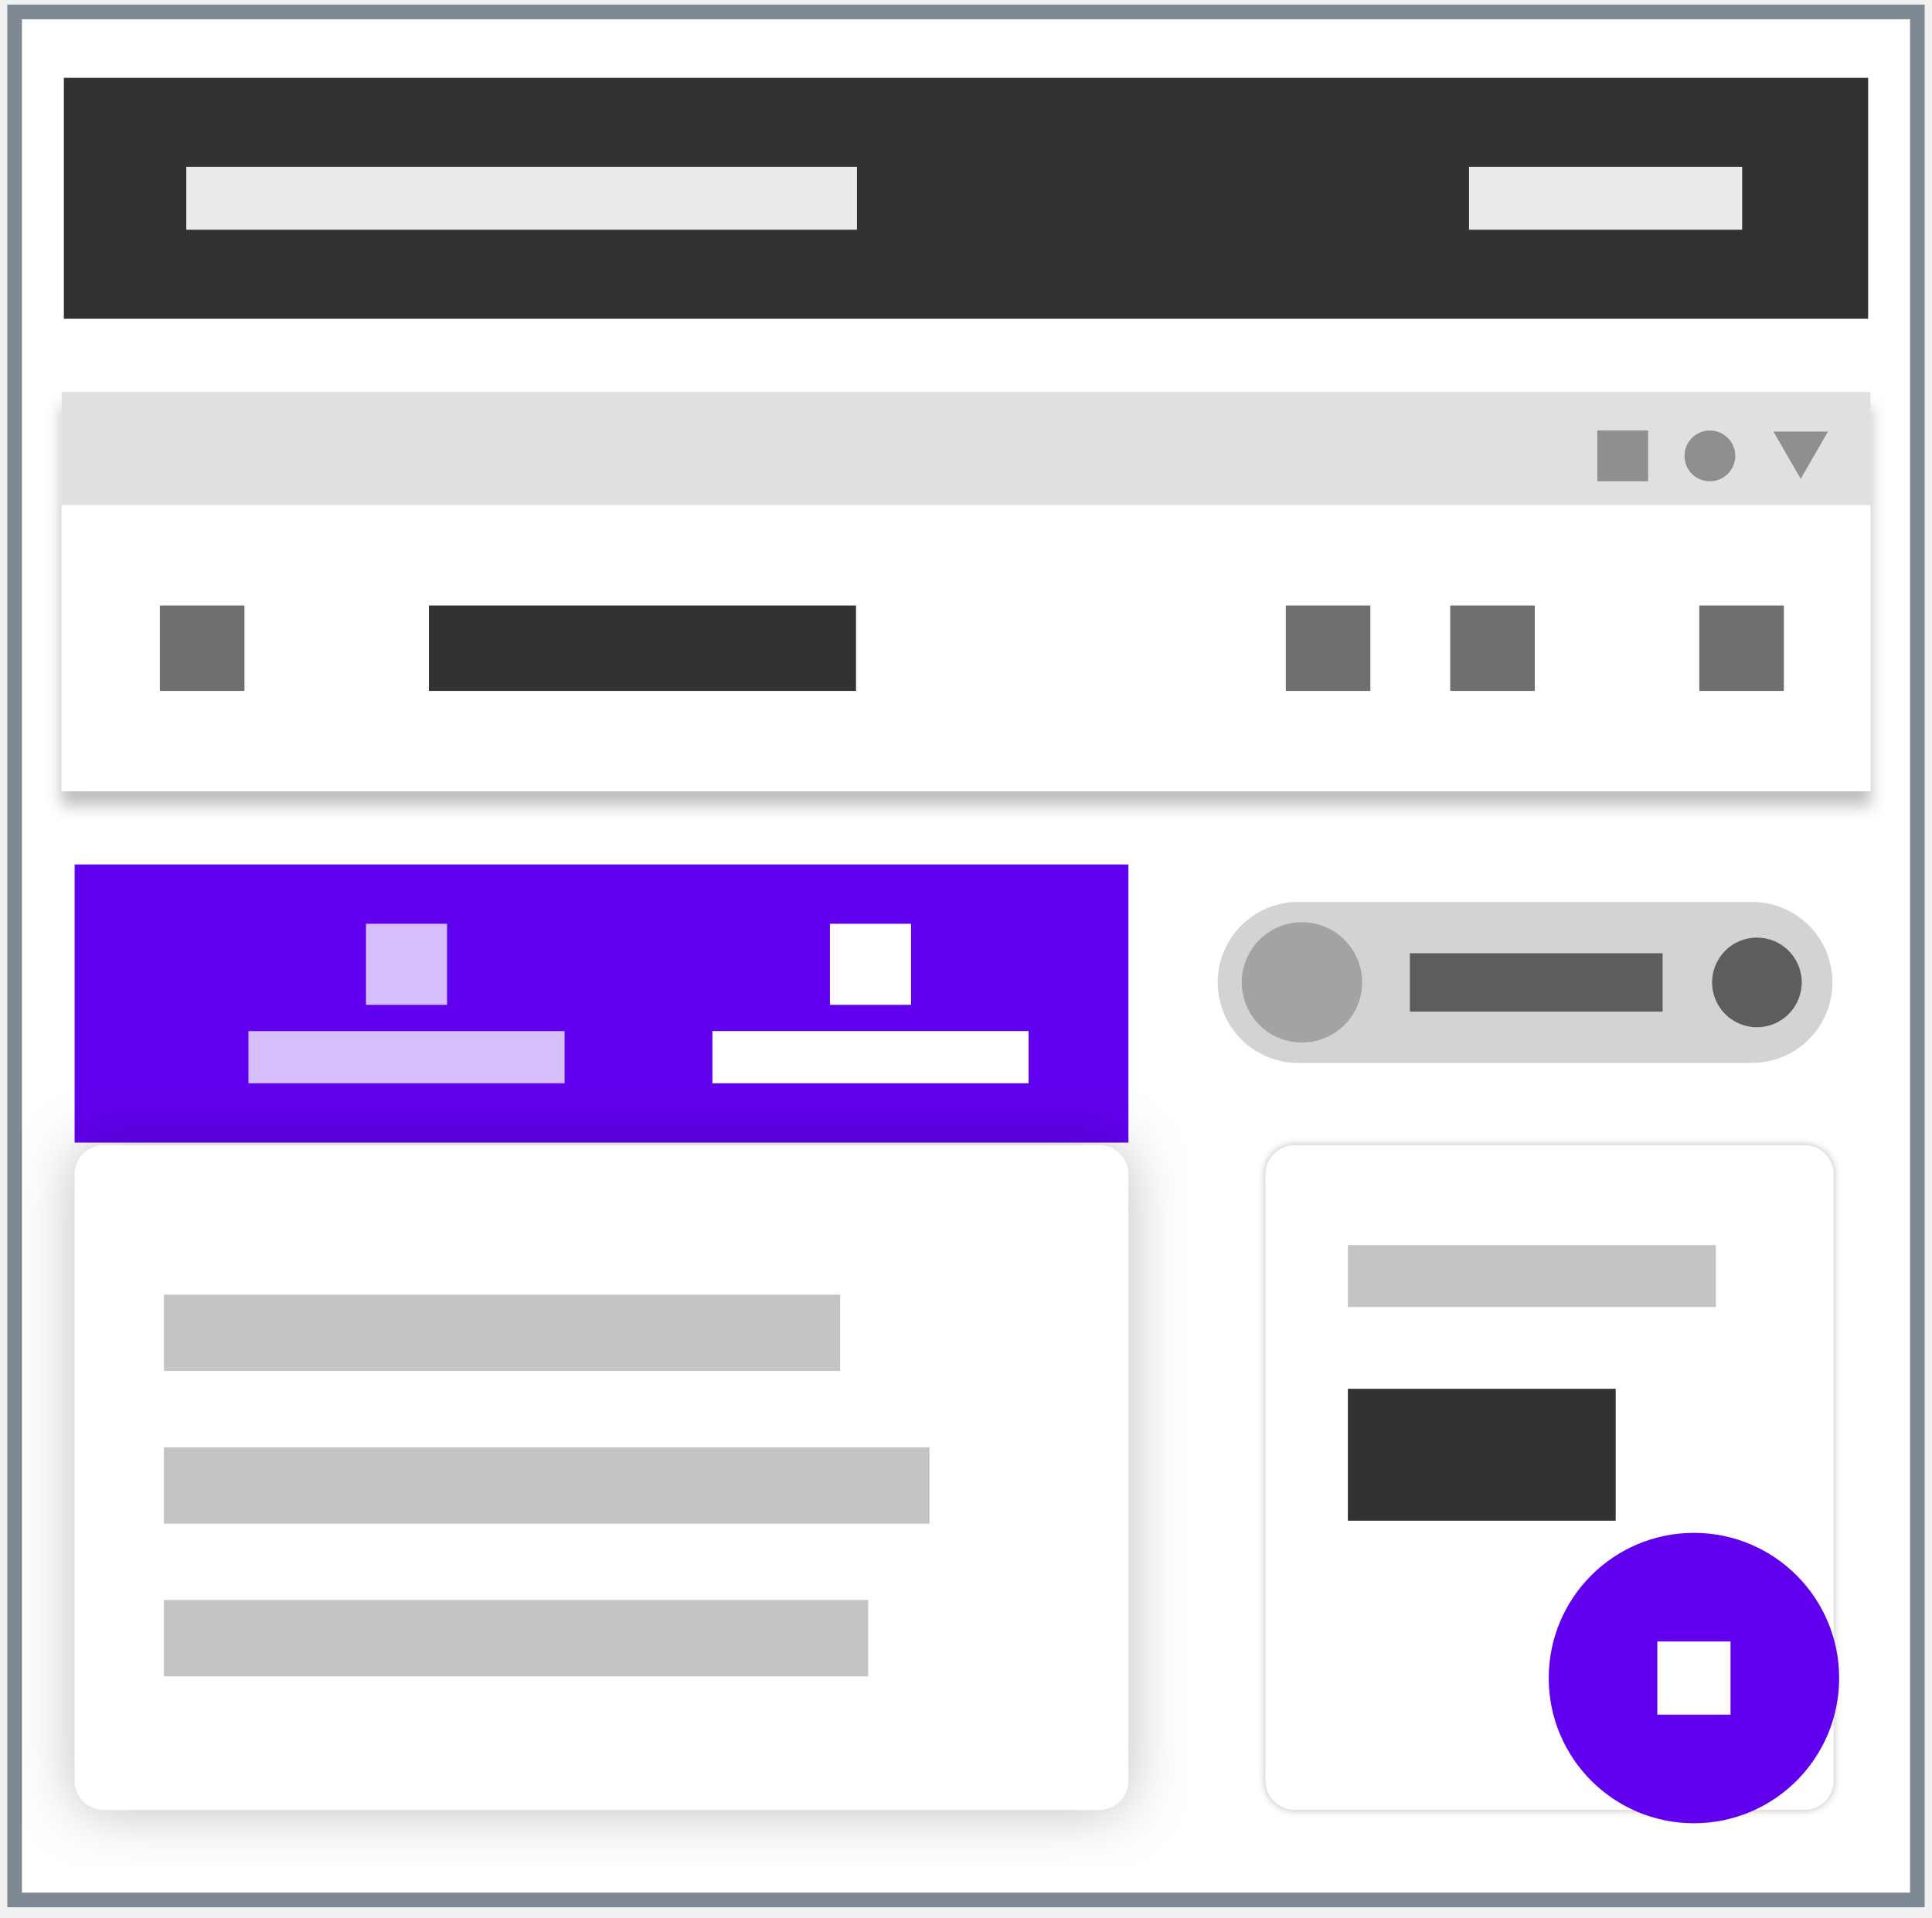
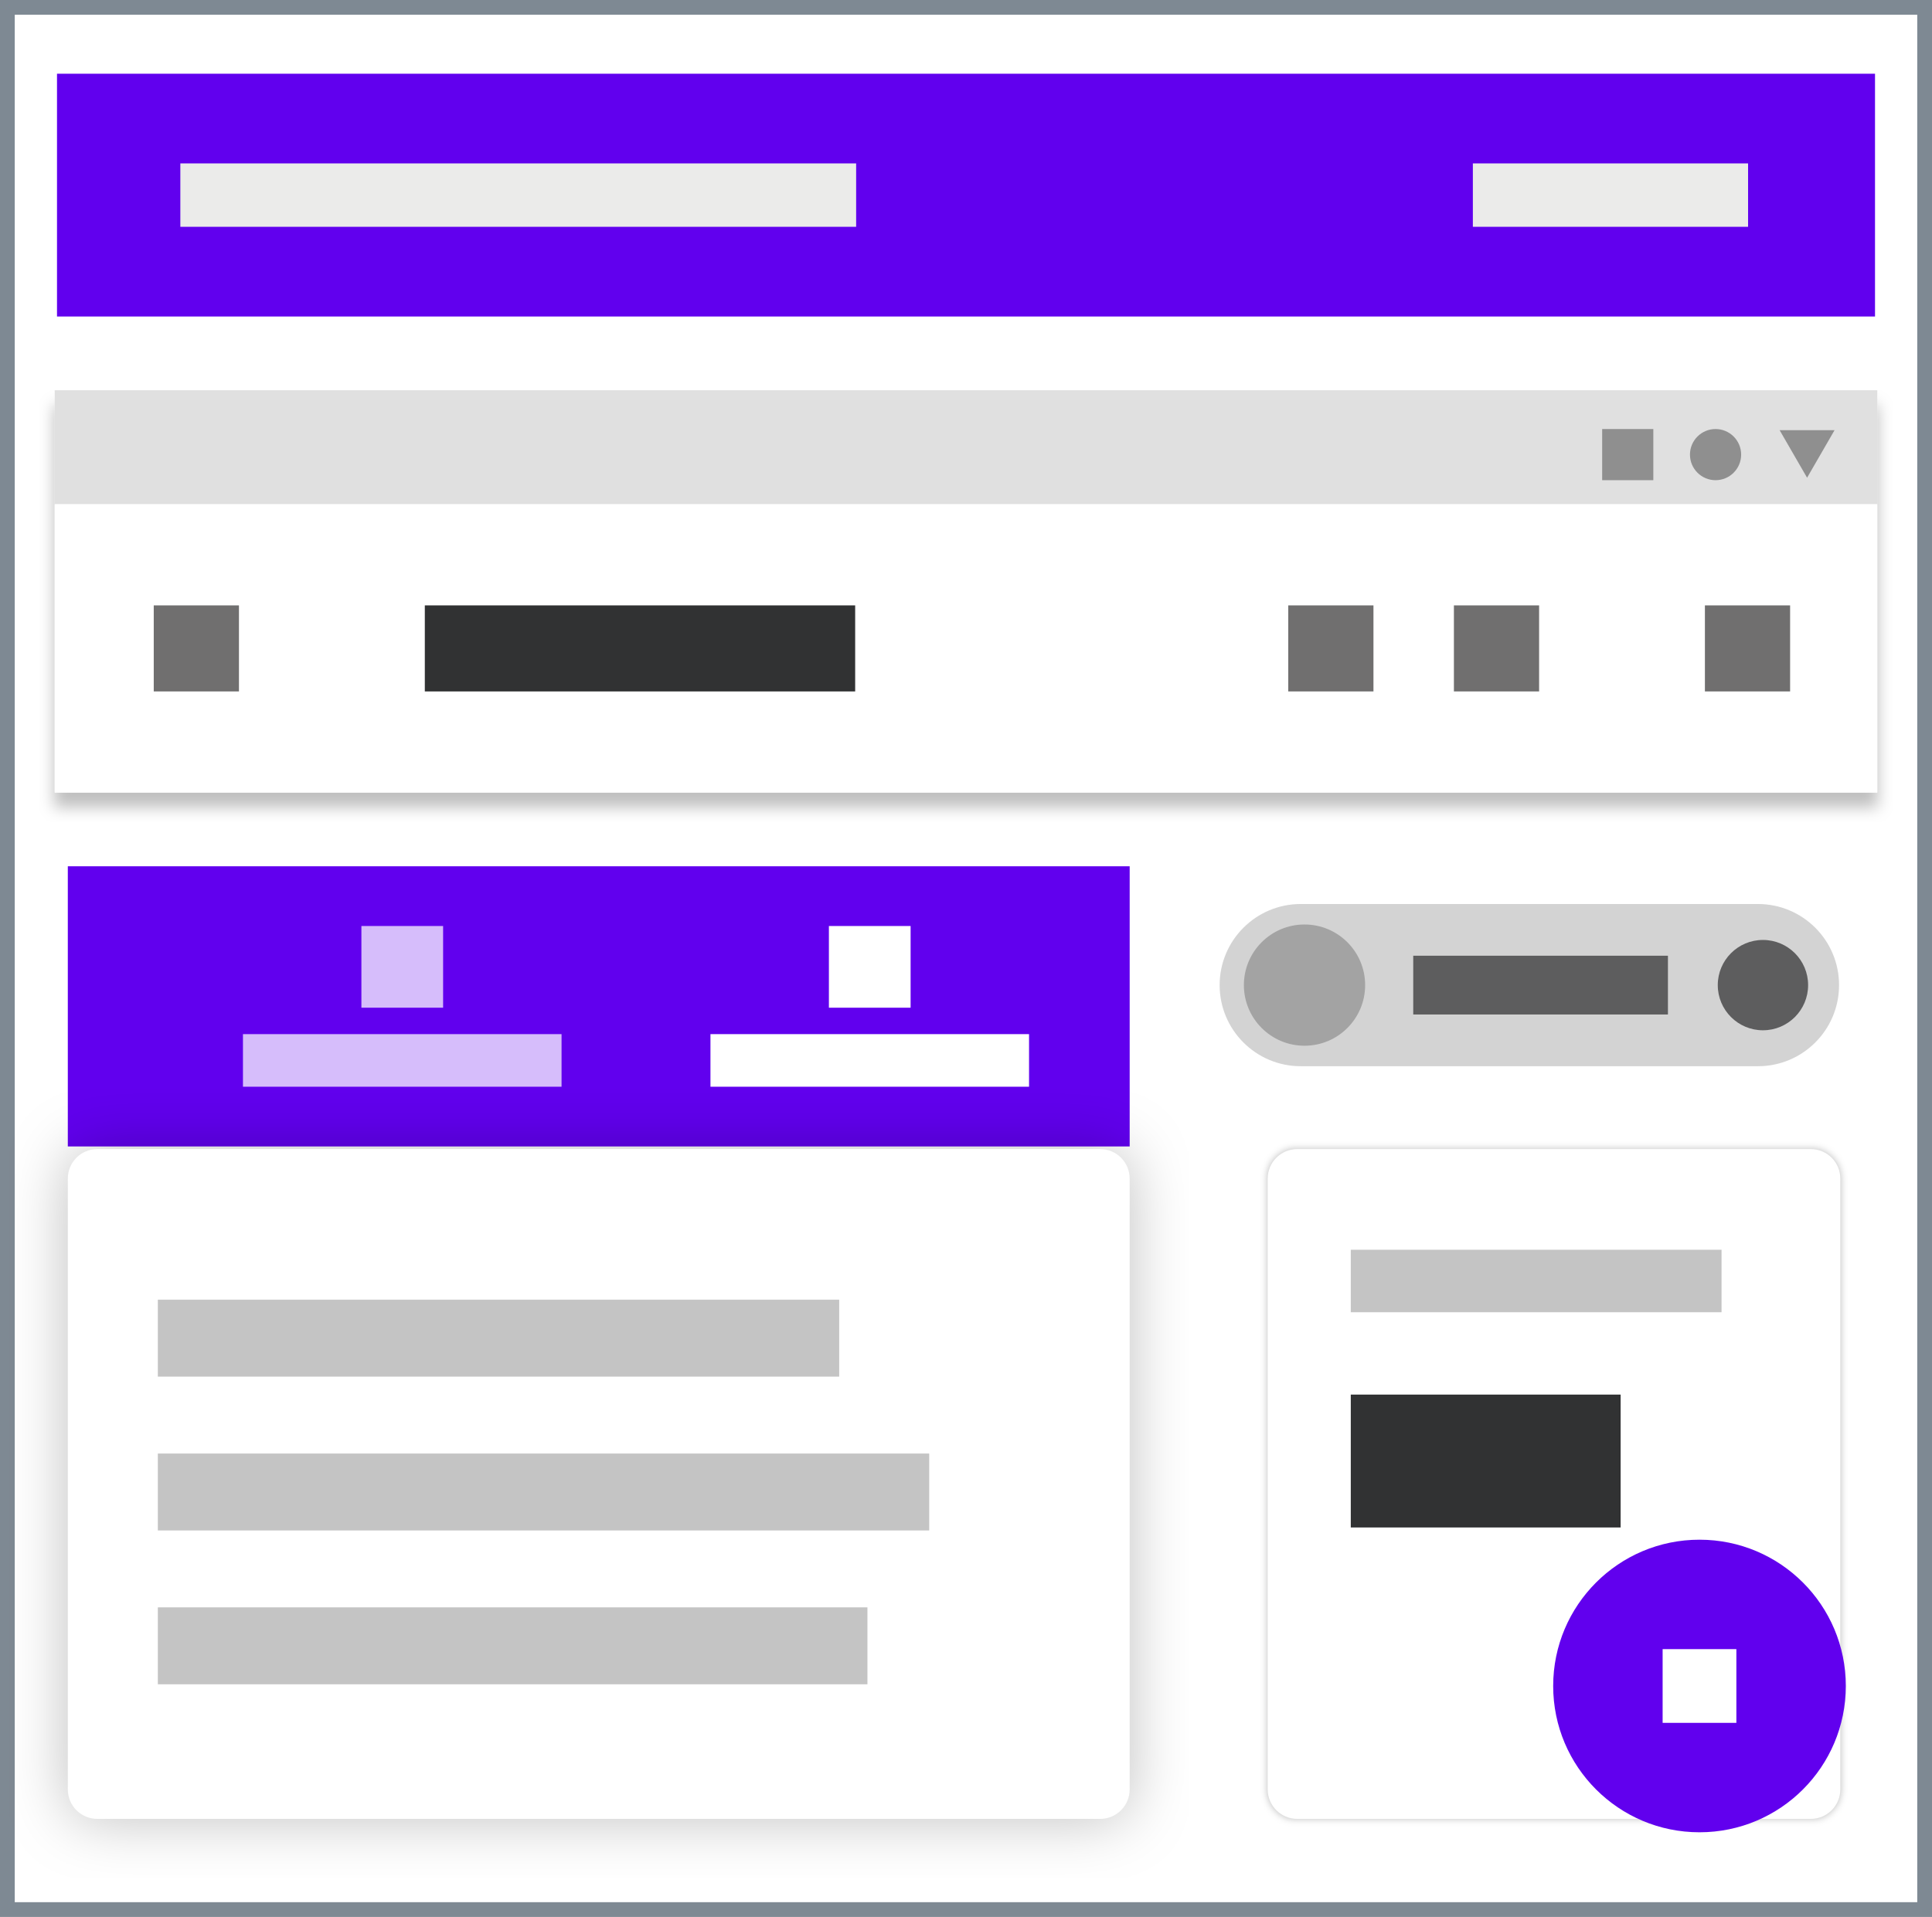
- <svg xmlns="http://www.w3.org/2000/svg" width="132" height="131" viewBox="0 0 132 131" fill="none">
-   <rect x="1" y="0.816" width="130" height="129" fill="white" stroke="#7E8993" />
-   <rect x="4.365" y="5.316" width="123.271" height="16.465" fill="#313233" />
-   <rect x="12.728" y="11.398" width="45.823" height="4.299" fill="#EBEBEA" />
-   <rect x="100.368" y="11.398" width="18.661" height="4.299" fill="#EBEBEA" />
+ <svg xmlns="http://www.w3.org/2000/svg" width="131" height="130" viewBox="0 0 131 130" fill="none">
+   <rect x="0.5" y="0.5" width="130" height="129" fill="white" stroke="#7E8993" />
+   <rect x="3.865" y="5" width="123.271" height="16.465" fill="#6100EE" />
+   <rect x="12.228" y="11.082" width="45.823" height="4.299" fill="#EBEBEA" />
+   <rect x="99.868" y="11.082" width="18.661" height="4.299" fill="#EBEBEA" />
  <g filter="url(#filter0_d)">
-     <rect x="4.21" y="26.781" width="123.579" height="27.284" fill="white" />
+     <rect x="3.71" y="26.465" width="123.579" height="27.284" fill="white" />
  </g>
-   <rect x="4.21" y="26.781" width="123.579" height="7.733" fill="#E0E0E0" />
-   <rect x="4.21" y="34.516" width="123.579" height="19.551" fill="white" />
-   <rect x="29.305" y="41.371" width="29.18" height="5.836" fill="#313233" />
-   <rect x="10.925" y="41.371" width="5.777" height="5.836" fill="#706F6F" />
-   <rect x="87.851" y="41.371" width="5.777" height="5.836" fill="#706F6F" />
-   <rect x="99.083" y="41.371" width="5.777" height="5.836" fill="#706F6F" />
-   <rect x="116.102" y="41.371" width="5.777" height="5.836" fill="#706F6F" />
-   <rect x="109.135" y="29.414" width="3.469" height="3.469" fill="#8F8F8F" />
-   <circle cx="116.824" cy="31.149" r="1.735" fill="#8F8F8F" />
-   <path d="M123.03 32.715L121.167 29.488L124.892 29.488L123.03 32.715Z" fill="#8F8F8F" />
-   <rect x="5.098" y="59.066" width="72" height="19" fill="#6100EE" />
-   <rect x="56.704" y="63.117" width="5.54" height="5.54" fill="white" />
-   <rect x="48.673" y="70.449" width="21.602" height="3.567" fill="white" />
-   <rect x="25.005" y="63.117" width="5.54" height="5.54" fill="white" fill-opacity="0.74" />
-   <rect x="16.974" y="70.449" width="21.602" height="3.567" fill="white" fill-opacity="0.74" />
+   <rect x="3.71" y="26.465" width="123.579" height="7.733" fill="#E0E0E0" />
+   <rect x="3.71" y="34.197" width="123.579" height="19.551" fill="white" />
+   <rect x="28.805" y="41.055" width="29.18" height="5.836" fill="#313233" />
+   <rect x="10.425" y="41.055" width="5.777" height="5.836" fill="#706F6F" />
+   <rect x="87.351" y="41.055" width="5.777" height="5.836" fill="#706F6F" />
+   <rect x="98.583" y="41.055" width="5.777" height="5.836" fill="#706F6F" />
+   <rect x="115.602" y="41.055" width="5.777" height="5.836" fill="#706F6F" />
+   <rect x="108.635" y="29.096" width="3.469" height="3.469" fill="#8F8F8F" />
+   <circle cx="116.324" cy="30.83" r="1.735" fill="#8F8F8F" />
+   <path d="M122.53 32.398L120.667 29.172L124.393 29.172L122.53 32.398Z" fill="#8F8F8F" />
+   <rect x="4.598" y="58.748" width="72" height="19" fill="#6100EE" />
+   <rect x="56.204" y="62.799" width="5.54" height="5.54" fill="white" />
+   <rect x="48.173" y="70.131" width="21.602" height="3.567" fill="white" />
+   <rect x="24.505" y="62.799" width="5.54" height="5.54" fill="white" fill-opacity="0.74" />
+   <rect x="16.474" y="70.131" width="21.602" height="3.567" fill="white" fill-opacity="0.74" />
  <g filter="url(#filter1_d)">
-     <rect x="5.098" y="78.242" width="72" height="45.425" rx="2" fill="white" />
+     <rect x="4.598" y="77.926" width="72" height="45.425" rx="2" fill="white" />
  </g>
-   <rect x="11.202" y="88.457" width="46.2" height="5.216" fill="#C4C4C4" />
-   <rect x="11.202" y="98.891" width="52.304" height="5.216" fill="#C4C4C4" />
-   <rect x="11.202" y="109.32" width="48.115" height="5.216" fill="#C4C4C4" />
+   <rect x="10.702" y="88.141" width="46.2" height="5.216" fill="#C4C4C4" />
+   <rect x="10.702" y="98.574" width="52.304" height="5.216" fill="#C4C4C4" />
+   <rect x="10.702" y="109.006" width="48.115" height="5.216" fill="#C4C4C4" />
  <g filter="url(#filter2_d)">
-     <rect x="86.457" y="78.242" width="38.826" height="45.425" rx="2" fill="white" />
+     <rect x="85.957" y="77.926" width="38.826" height="45.425" rx="2" fill="white" />
  </g>
-   <rect x="92.09" y="85.07" width="25.14" height="4.236" fill="#C4C4C4" />
-   <rect x="92.09" y="94.891" width="18.298" height="9.012" fill="#313233" />
-   <circle cx="115.735" cy="114.655" r="9.921" fill="#6100EE" />
-   <rect x="113.235" y="112.156" width="5" height="5" fill="white" />
-   <rect x="83.198" y="61.625" width="42" height="11" rx="5.5" fill="#D3D3D3" />
-   <circle cx="88.953" cy="67.123" r="4.111" fill="#A3A3A3" />
-   <circle cx="120.037" cy="67.125" r="3.063" fill="#5D5D5E" />
-   <rect x="96.325" y="65.133" width="17.27" height="3.985" fill="#5D5D5E" />
+   <rect x="91.59" y="84.754" width="25.14" height="4.236" fill="#C4C4C4" />
+   <rect x="91.59" y="94.576" width="18.298" height="9.012" fill="#313233" />
+   <circle cx="115.235" cy="114.338" r="9.921" fill="#6100EE" />
+   <rect x="112.735" y="111.838" width="5" height="5" fill="white" />
+   <rect x="82.698" y="61.307" width="42" height="11" rx="5.5" fill="#D3D3D3" />
+   <circle cx="88.453" cy="66.807" r="4.111" fill="#A3A3A3" />
+   <circle cx="119.537" cy="66.807" r="3.063" fill="#5D5D5E" />
+   <rect x="95.825" y="64.814" width="17.27" height="3.985" fill="#5D5D5E" />
  <defs>
-     <filter id="filter0_d" x="3.21" y="26.781" width="125.579" height="29.284" filterUnits="userSpaceOnUse" color-interpolation-filters="sRGB">
+     <filter id="filter0_d" x="2.71" y="26.465" width="125.579" height="29.284" filterUnits="userSpaceOnUse" color-interpolation-filters="sRGB">
      <feFlood flood-opacity="0" result="BackgroundImageFix" />
      <feColorMatrix in="SourceAlpha" type="matrix" values="0 0 0 0 0 0 0 0 0 0 0 0 0 0 0 0 0 0 127 0" />
      <feOffset dy="1" />
      <feGaussianBlur stdDeviation="0.5" />
      <feColorMatrix type="matrix" values="0 0 0 0 0 0 0 0 0 0 0 0 0 0 0 0 0 0 0.25 0" />
      <feBlend mode="normal" in2="BackgroundImageFix" result="effect1_dropShadow" />
      <feBlend mode="normal" in="SourceGraphic" in2="effect1_dropShadow" result="shape" />
    </filter>
-     <filter id="filter1_d" x="1.098" y="74.242" width="80" height="53.425" filterUnits="userSpaceOnUse" color-interpolation-filters="sRGB">
+     <filter id="filter1_d" x="0.598" y="73.926" width="80" height="53.425" filterUnits="userSpaceOnUse" color-interpolation-filters="sRGB">
      <feFlood flood-opacity="0" result="BackgroundImageFix" />
      <feColorMatrix in="SourceAlpha" type="matrix" values="0 0 0 0 0 0 0 0 0 0 0 0 0 0 0 0 0 0 127 0" />
      <feOffset />
      <feGaussianBlur stdDeviation="2" />
      <feColorMatrix type="matrix" values="0 0 0 0 0 0 0 0 0 0 0 0 0 0 0 0 0 0 0.25 0" />
      <feBlend mode="normal" in2="BackgroundImageFix" result="effect1_dropShadow" />
      <feBlend mode="normal" in="SourceGraphic" in2="effect1_dropShadow" result="shape" />
    </filter>
-     <filter id="filter2_d" x="85.957" y="77.742" width="39.826" height="46.425" filterUnits="userSpaceOnUse" color-interpolation-filters="sRGB">
+     <filter id="filter2_d" x="85.457" y="77.426" width="39.826" height="46.425" filterUnits="userSpaceOnUse" color-interpolation-filters="sRGB">
      <feFlood flood-opacity="0" result="BackgroundImageFix" />
      <feColorMatrix in="SourceAlpha" type="matrix" values="0 0 0 0 0 0 0 0 0 0 0 0 0 0 0 0 0 0 127 0" />
      <feOffset />
      <feGaussianBlur stdDeviation="0.25" />
      <feColorMatrix type="matrix" values="0 0 0 0 0 0 0 0 0 0 0 0 0 0 0 0 0 0 0.25 0" />
      <feBlend mode="normal" in2="BackgroundImageFix" result="effect1_dropShadow" />
      <feBlend mode="normal" in="SourceGraphic" in2="effect1_dropShadow" result="shape" />
    </filter>
  </defs>
</svg>
